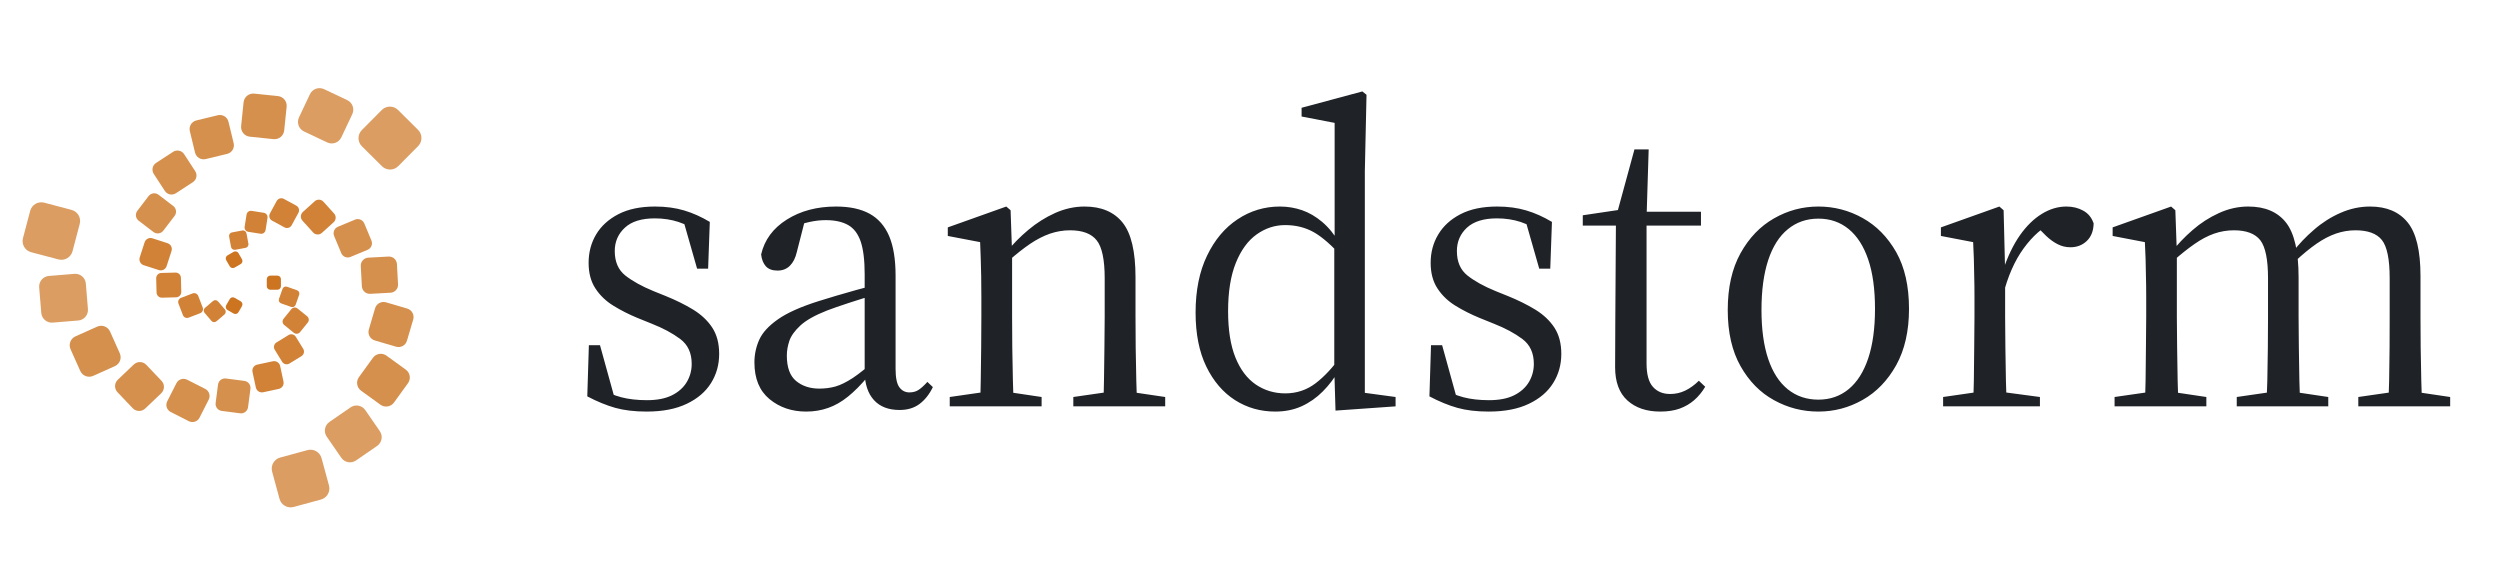
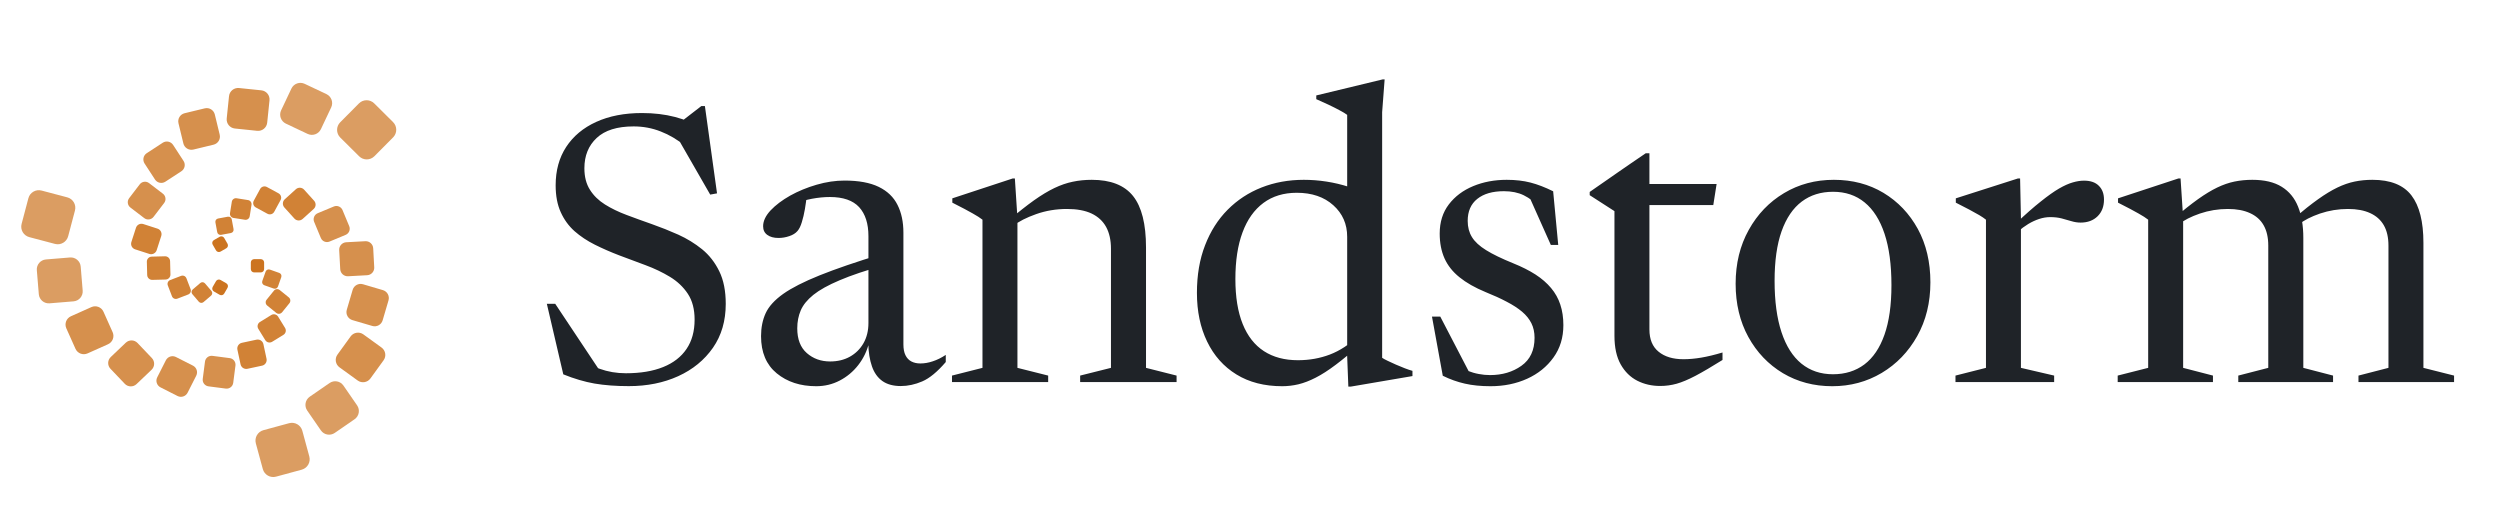
- <svg xmlns="http://www.w3.org/2000/svg" viewBox="0 0 283 64" width="283" height="64" role="img" aria-label="sandstorm">
+ <svg xmlns="http://www.w3.org/2000/svg" viewBox="0 0 301 64" width="301" height="64" role="img" aria-label="Sandstorm">
  <g transform="translate(2, 6)" fill="#cc7420">
    <rect x="28.2" y="25.2" width="1.6" height="1.6" rx="0.4" transform="rotate(0.0 29.00 26.00)" opacity="1.0" />
    <rect x="29.7" y="26.6" width="2.0" height="2.0" rx="0.4" transform="rotate(19.5 30.71 27.67)" opacity="0.9" />
    <rect x="30.2" y="29.1" width="2.4" height="2.4" rx="0.5" transform="rotate(39.0 31.44 30.40)" opacity="0.9" />
    <rect x="29.2" y="32.2" width="2.8" height="2.8" rx="0.6" transform="rotate(58.4 30.71 33.67)" opacity="0.9" />
    <rect x="26.6" y="35.1" width="3.2" height="3.2" rx="0.7" transform="rotate(77.9 28.30 36.76)" opacity="0.9" />
    <rect x="22.4" y="37.0" width="3.7" height="3.7" rx="0.8" transform="rotate(97.4 24.33 38.89)" opacity="0.8" />
    <rect x="17.1" y="37.3" width="4.1" height="4.1" rx="0.9" transform="rotate(116.9 19.22 39.38)" opacity="0.8" />
    <rect x="11.4" y="35.4" width="4.5" height="4.5" rx="1.0" transform="rotate(136.4 13.70 37.73)" opacity="0.8" />
    <rect x="6.1" y="31.3" width="4.9" height="4.9" rx="1.1" transform="rotate(155.9 8.66 33.78)" opacity="0.8" />
    <rect x="2.3" y="25.0" width="5.3" height="5.3" rx="1.2" transform="rotate(175.3 5.07 27.71)" opacity="0.7" />
    <rect x="0.8" y="17.2" width="5.8" height="5.8" rx="1.3" transform="rotate(194.8 3.76 20.12)" opacity="0.7" />
    <rect x="23.7" y="27.8" width="1.6" height="1.6" rx="0.4" transform="rotate(120.0 24.50 28.60)" opacity="1.0" />
    <rect x="21.1" y="28.2" width="2.0" height="2.0" rx="0.4" transform="rotate(139.5 22.20 29.25)" opacity="0.9" />
    <rect x="18.2" y="27.2" width="2.4" height="2.4" rx="0.5" transform="rotate(159.0 19.47 28.51)" opacity="0.9" />
    <rect x="15.5" y="24.8" width="2.8" height="2.8" rx="0.6" transform="rotate(178.5 17.00 26.24)" opacity="0.9" />
    <rect x="13.8" y="20.9" width="3.2" height="3.2" rx="0.7" transform="rotate(197.9 15.53 22.62)" opacity="0.9" />
    <rect x="13.8" y="16.2" width="3.7" height="3.7" rx="0.8" transform="rotate(217.4 15.67 18.10)" opacity="0.8" />
    <rect x="15.7" y="11.3" width="4.1" height="4.1" rx="0.9" transform="rotate(236.9 17.80 13.44)" opacity="0.8" />
    <rect x="19.7" y="7.2" width="4.5" height="4.5" rx="1.0" transform="rotate(256.4 21.99 9.48)" opacity="0.8" />
    <rect x="25.4" y="4.6" width="4.9" height="4.9" rx="1.1" transform="rotate(275.9 27.93 7.10)" opacity="0.8" />
    <rect x="32.2" y="4.3" width="5.3" height="5.3" rx="1.2" transform="rotate(295.3 34.98 7.02)" opacity="0.7" />
    <rect x="39.3" y="6.7" width="5.8" height="5.8" rx="1.3" transform="rotate(314.8 42.21 9.68)" opacity="0.7" />
    <rect x="23.7" y="22.6" width="1.6" height="1.6" rx="0.4" transform="rotate(240.0 24.50 23.40)" opacity="1.0" />
    <rect x="24.0" y="20.0" width="2.0" height="2.0" rx="0.4" transform="rotate(259.5 25.09 21.08)" opacity="0.9" />
    <rect x="25.8" y="17.8" width="2.4" height="2.4" rx="0.5" transform="rotate(279.0 27.09 19.09)" opacity="0.9" />
    <rect x="28.8" y="16.6" width="2.8" height="2.8" rx="0.6" transform="rotate(298.5 30.29 18.09)" opacity="0.9" />
    <rect x="32.5" y="16.9" width="3.2" height="3.2" rx="0.7" transform="rotate(317.9 34.16 18.63)" opacity="0.9" />
    <rect x="36.1" y="19.1" width="3.7" height="3.7" rx="0.8" transform="rotate(337.4 38.00 21.00)" opacity="0.8" />
    <rect x="38.9" y="23.1" width="4.1" height="4.1" rx="0.9" transform="rotate(356.9 40.98 25.18)" opacity="0.8" />
    <rect x="40.0" y="28.5" width="4.5" height="4.5" rx="1.0" transform="rotate(376.4 42.31 30.79)" opacity="0.8" />
    <rect x="38.9" y="34.6" width="4.9" height="4.9" rx="1.1" transform="rotate(395.9 41.40 37.13)" opacity="0.8" />
    <rect x="35.2" y="40.5" width="5.3" height="5.3" rx="1.2" transform="rotate(415.4 37.95 43.27)" opacity="0.7" />
    <rect x="29.1" y="45.3" width="5.8" height="5.8" rx="1.3" transform="rotate(434.8 32.03 48.20)" opacity="0.7" />
  </g>
-   <path fill="#1f2328" d="M73.2 46.59Q71.15 46.59 69.65 46.17Q68.16 45.75 66.48 44.87L66.66 39.08H67.92L69.64 45.3H67.91V43.93Q69.07 44.64 70.33 44.97Q71.59 45.3 73.23 45.3Q74.95 45.3 76.06 44.75Q77.18 44.19 77.74 43.25Q78.3 42.31 78.3 41.19Q78.3 39.35 77.01 38.38Q75.72 37.41 73.77 36.64L72.16 35.99Q70.71 35.39 69.44 34.61Q68.17 33.83 67.4 32.65Q66.63 31.48 66.63 29.75Q66.63 27.97 67.48 26.54Q68.34 25.1 70.01 24.24Q71.68 23.38 74.14 23.38Q75.97 23.38 77.44 23.82Q78.92 24.26 80.35 25.12L80.16 30.41H78.91L77.34 24.91H79.22V26.41Q78.04 25.53 76.79 25.12Q75.55 24.72 74.12 24.72Q71.88 24.72 70.74 25.77Q69.59 26.83 69.59 28.42Q69.59 30.24 70.79 31.19Q72 32.14 73.97 32.95L75.36 33.51Q77.09 34.21 78.47 35.05Q79.85 35.9 80.63 37.09Q81.41 38.29 81.41 40.06Q81.41 41.89 80.49 43.36Q79.57 44.84 77.74 45.71Q75.91 46.59 73.2 46.59ZM91.26 46.59Q88.82 46.59 87.11 45.18Q85.4 43.77 85.4 41.03Q85.4 39.67 85.95 38.45Q86.5 37.24 88.06 36.15Q89.62 35.05 92.66 34.09Q93.54 33.81 94.59 33.5Q95.63 33.19 96.92 32.83Q98.21 32.47 99.76 32.1V33.16Q97.56 33.8 96.06 34.3Q94.56 34.79 93.62 35.15Q91.56 35.96 90.6 36.85Q89.64 37.74 89.35 38.6Q89.07 39.45 89.07 40.25Q89.07 42.26 90.12 43.13Q91.17 43.99 92.74 43.99Q93.72 43.99 94.58 43.75Q95.44 43.5 96.53 42.79Q97.61 42.08 99.2 40.64L99.67 42.64H98.23Q97.09 44.01 96 44.89Q94.9 45.78 93.74 46.18Q92.58 46.59 91.26 46.59ZM101.83 46.41Q99.95 46.41 98.93 45.29Q97.92 44.18 97.88 42.17V42.03V31.03Q97.88 28.68 97.43 27.34Q96.97 26.01 96 25.47Q95.02 24.92 93.47 24.92Q92.59 24.92 91.67 25.12Q90.75 25.32 89.66 25.72L91.2 24.62L90.2 28.53Q89.97 29.53 89.42 30.08Q88.87 30.63 88.01 30.63Q87.14 30.63 86.69 30.14Q86.25 29.64 86.16 28.8Q86.73 26.33 89.06 24.86Q91.4 23.38 94.64 23.38Q96.95 23.38 98.43 24.19Q99.91 25 100.65 26.72Q101.38 28.44 101.38 31.2V41.76Q101.38 43.26 101.81 43.84Q102.24 44.42 102.94 44.42Q103.56 44.42 103.99 44.13Q104.43 43.84 104.98 43.23L105.6 43.82Q105.01 45.04 104.09 45.73Q103.18 46.41 101.83 46.41ZM107.51 46V44.94L112.31 44.25H113.28L117.91 44.94V46ZM110.92 46Q111 44.9 111.02 43.08Q111.04 41.26 111.07 39.32Q111.09 37.37 111.09 35.85V33.62Q111.09 32.27 111.07 31.24Q111.04 30.2 111.02 29.29Q111 28.37 110.95 27.41L107.29 26.71V25.74L113.91 23.38L114.4 23.8L114.57 28.76V28.84V35.85Q114.57 37.37 114.59 39.32Q114.62 41.26 114.66 43.08Q114.7 44.9 114.75 46ZM121.5 46V44.94L126.29 44.25H127.23L131.9 44.94V46ZM124.87 46Q124.95 44.9 124.97 43.09Q125 41.28 125.02 39.33Q125.05 37.39 125.05 35.85V31.5Q125.05 28.33 124.14 27.2Q123.24 26.07 121.13 26.07Q119.98 26.07 118.86 26.45Q117.74 26.84 116.6 27.61Q115.47 28.38 114.19 29.51L113.73 28.49H113.98Q115.01 27.19 116.41 26.02Q117.8 24.85 119.44 24.11Q121.08 23.38 122.77 23.38Q125.62 23.38 127.08 25.2Q128.54 27.02 128.54 31.39V35.85Q128.54 37.39 128.56 39.33Q128.59 41.28 128.63 43.09Q128.67 44.9 128.72 46ZM144.36 46.59Q141.84 46.59 139.8 45.29Q137.76 43.98 136.55 41.49Q135.34 38.99 135.34 35.39Q135.34 31.62 136.64 28.94Q137.93 26.25 140.1 24.82Q142.27 23.38 144.89 23.38Q146.18 23.38 147.38 23.79Q148.58 24.2 149.68 25.13Q150.77 26.05 151.71 27.64H152.39L152.01 29.17Q150.15 27.09 148.71 26.28Q147.28 25.48 145.48 25.48Q143.74 25.48 142.26 26.53Q140.78 27.58 139.9 29.75Q139.02 31.93 139.02 35.22Q139.02 38.41 139.85 40.47Q140.68 42.52 142.16 43.53Q143.64 44.53 145.49 44.53Q147.42 44.53 148.92 43.39Q150.42 42.25 151.85 40.24L152.18 41.89H151.57Q150.81 43.24 149.74 44.31Q148.68 45.38 147.34 45.99Q146.01 46.59 144.36 46.59ZM151.18 46.48 151.04 41.83V41.7V27.81L151.08 27.35V13.91L147.34 13.19V12.2L154.22 10.35L154.69 10.73L154.5 19.37V44.47L157.98 44.94V46ZM168.52 46.59Q166.48 46.59 164.98 46.17Q163.48 45.75 161.81 44.87L161.99 39.08H163.25L164.97 45.3H163.24V43.93Q164.4 44.64 165.66 44.97Q166.92 45.3 168.55 45.3Q170.28 45.3 171.39 44.75Q172.51 44.19 173.07 43.25Q173.63 42.31 173.63 41.19Q173.63 39.35 172.34 38.38Q171.05 37.41 169.1 36.64L167.49 35.99Q166.03 35.39 164.76 34.61Q163.49 33.83 162.72 32.65Q161.95 31.48 161.95 29.75Q161.95 27.97 162.81 26.54Q163.67 25.1 165.34 24.24Q167.01 23.38 169.47 23.38Q171.3 23.38 172.77 23.82Q174.25 24.26 175.68 25.12L175.49 30.41H174.24L172.67 24.91H174.55V26.41Q173.36 25.53 172.12 25.12Q170.88 24.72 169.45 24.72Q167.21 24.72 166.06 25.77Q164.92 26.83 164.92 28.42Q164.92 30.24 166.12 31.19Q167.32 32.14 169.3 32.95L170.69 33.51Q172.42 34.21 173.8 35.05Q175.18 35.9 175.96 37.09Q176.74 38.29 176.74 40.06Q176.74 41.89 175.82 43.36Q174.9 44.84 173.07 45.71Q171.24 46.59 168.52 46.59ZM184.76 25.54V23.97H192.55V25.54ZM187.94 46.59Q185.61 46.59 184.22 45.33Q182.83 44.07 182.83 41.56Q182.83 40.34 182.84 39.28Q182.85 38.23 182.85 36.67L182.92 25.54H179.17V24.37L184.68 23.55L182.88 24.76L185.02 16.91H186.63L186.39 24.66V25.09V41.13Q186.39 42.99 187.11 43.79Q187.83 44.6 189.06 44.6Q189.98 44.6 190.78 44.21Q191.57 43.83 192.31 43.1L193.03 43.78Q192.51 44.66 191.79 45.29Q191.08 45.91 190.15 46.25Q189.22 46.59 187.94 46.59ZM205.84 46.59Q203.15 46.59 200.82 45.3Q198.48 44.02 197.03 41.45Q195.58 38.89 195.58 35.09Q195.58 31.27 197.03 28.66Q198.48 26.05 200.82 24.72Q203.15 23.38 205.84 23.38Q208.52 23.38 210.85 24.68Q213.19 25.98 214.65 28.54Q216.1 31.11 216.1 34.96Q216.1 38.72 214.65 41.34Q213.19 43.95 210.85 45.27Q208.52 46.59 205.84 46.59ZM205.84 45.24Q207.83 45.24 209.27 44.05Q210.71 42.86 211.48 40.57Q212.25 38.27 212.25 34.96Q212.25 31.62 211.48 29.37Q210.71 27.11 209.27 25.93Q207.83 24.75 205.84 24.75Q203.84 24.75 202.38 25.95Q200.92 27.14 200.16 29.45Q199.4 31.76 199.4 35.09Q199.4 38.37 200.16 40.63Q200.92 42.89 202.38 44.07Q203.84 45.24 205.84 45.24ZM219.96 46V44.94L224.75 44.25H225.75L230.92 44.94V46ZM223.33 46Q223.41 44.9 223.44 43.08Q223.46 41.26 223.48 39.32Q223.51 37.37 223.51 35.85V33.62Q223.51 32.27 223.48 31.24Q223.46 30.2 223.44 29.29Q223.41 28.37 223.36 27.41L219.71 26.71V25.74L226.33 23.38L226.81 23.8L226.98 30.7V30.83V35.85Q226.98 37.37 227.01 39.32Q227.03 41.26 227.07 43.08Q227.11 44.9 227.16 46ZM226.72 33.5 226.1 30.64H226.73Q227.53 28.24 228.65 26.64Q229.77 25.05 231.12 24.22Q232.47 23.38 233.92 23.38Q234.99 23.38 235.83 23.85Q236.67 24.31 237 25.29Q236.97 26.57 236.22 27.28Q235.48 27.99 234.37 27.99Q233.59 27.99 232.92 27.64Q232.25 27.3 231.61 26.69L230.42 25.5L232.43 25.17Q230.63 25.99 229.08 28.11Q227.54 30.22 226.72 33.5ZM239.37 46V44.94L244.16 44.25H245.13L249.76 44.94V46ZM242.77 46Q242.85 44.9 242.88 43.08Q242.9 41.26 242.92 39.32Q242.95 37.37 242.95 35.85V33.62Q242.95 32.27 242.92 31.24Q242.9 30.2 242.88 29.29Q242.85 28.37 242.8 27.41L239.15 26.71V25.74L245.77 23.38L246.25 23.8L246.42 28.66V28.85V35.85Q246.42 37.37 246.45 39.32Q246.47 41.26 246.51 43.08Q246.55 44.9 246.6 46ZM253.2 46V44.94L257.96 44.25H258.93L263.56 44.94V46ZM256.53 46Q256.61 44.9 256.66 43.09Q256.7 41.28 256.72 39.33Q256.74 37.39 256.74 35.85V31.5Q256.74 28.34 255.87 27.2Q254.99 26.07 252.88 26.07Q251.72 26.07 250.63 26.45Q249.53 26.84 248.42 27.62Q247.31 28.39 246.04 29.51L245.55 28.55H245.81Q246.83 27.23 248.19 26.05Q249.55 24.86 251.18 24.12Q252.8 23.38 254.5 23.38Q257.35 23.38 258.78 25.2Q260.2 27.02 260.2 31.39V35.85Q260.2 37.39 260.23 39.33Q260.25 41.28 260.29 43.09Q260.33 44.9 260.38 46ZM266.96 46V44.94L271.75 44.25H272.69L277.36 44.94V46ZM270.33 46Q270.41 44.9 270.45 43.09Q270.49 41.28 270.5 39.33Q270.51 37.39 270.51 35.85V31.48Q270.51 28.28 269.63 27.17Q268.75 26.07 266.64 26.07Q265.52 26.07 264.43 26.44Q263.34 26.82 262.23 27.59Q261.12 28.36 259.84 29.55L259.25 28.58H259.5Q260.56 27.19 261.95 26Q263.33 24.8 264.96 24.09Q266.58 23.38 268.29 23.38Q271.09 23.38 272.54 25.17Q274 26.95 274 31.24V35.85Q274 37.39 274.02 39.33Q274.05 41.28 274.09 43.09Q274.13 44.9 274.18 46Z" />
+   <path fill="#1f2328" d="M84.94 15.57 81.76 14.84 84.44 12.77H84.87L86.33 23.28L85.51 23.43L81.28 16.07L82.45 17.54Q81.1 16.43 79.55 15.83Q78.01 15.22 76.29 15.22Q73.32 15.22 71.84 16.61Q70.36 17.99 70.36 20.26Q70.36 21.8 71.03 22.85Q71.69 23.9 72.84 24.62Q73.99 25.34 75.44 25.88Q76.9 26.43 78.5 26.99Q80.09 27.55 81.66 28.25Q83.23 28.96 84.53 30.01Q85.82 31.06 86.6 32.66Q87.38 34.25 87.38 36.59Q87.38 39.65 85.84 41.87Q84.29 44.09 81.66 45.29Q79.02 46.49 75.71 46.49Q73.4 46.49 71.58 46.18Q69.77 45.86 67.82 45.07L65.84 36.58H66.85L72.66 45.31L68.82 42.81Q70.69 43.86 72.19 44.4Q73.68 44.94 75.36 44.94Q78 44.94 79.85 44.19Q81.69 43.45 82.66 42.01Q83.63 40.58 83.63 38.48Q83.63 36.61 82.82 35.38Q82 34.14 80.66 33.33Q79.32 32.52 77.73 31.93Q76.13 31.34 74.57 30.75Q73 30.15 71.62 29.46Q70.24 28.77 69.17 27.83Q68.11 26.88 67.51 25.54Q66.9 24.2 66.9 22.31Q66.9 19.63 68.17 17.69Q69.45 15.74 71.78 14.68Q74.12 13.61 77.3 13.61Q79.45 13.61 81.26 14.08Q83.07 14.55 84.94 15.57ZM106.13 30.6 106.45 31.94Q103.16 32.86 101.1 33.74Q99.04 34.61 97.93 35.5Q96.83 36.39 96.41 37.37Q95.99 38.35 95.99 39.53Q95.99 41.5 97.14 42.51Q98.29 43.52 99.95 43.52Q101.29 43.52 102.32 42.95Q103.36 42.37 103.96 41.33Q104.56 40.28 104.56 38.89V28.43Q104.56 26.17 103.44 24.94Q102.31 23.72 99.92 23.72Q98.89 23.72 97.76 23.93Q96.63 24.14 95.83 24.54L97.14 23.48Q97.06 24.31 96.91 25.18Q96.76 26.05 96.54 26.75Q96.33 27.45 96.02 27.81Q95.67 28.22 95.03 28.43Q94.39 28.65 93.73 28.65Q92.88 28.65 92.38 28.28Q91.88 27.92 91.88 27.24Q91.88 26.3 92.78 25.33Q93.69 24.37 95.14 23.55Q96.6 22.74 98.32 22.24Q100.04 21.74 101.68 21.74Q104.24 21.74 105.8 22.5Q107.36 23.26 108.06 24.67Q108.77 26.07 108.77 28.02V41.46Q108.77 42.27 109.02 42.77Q109.27 43.28 109.73 43.52Q110.19 43.76 110.81 43.76Q111.55 43.76 112.31 43.5Q113.08 43.25 113.87 42.73V43.59Q112.35 45.36 111.04 45.92Q109.74 46.48 108.45 46.48Q107.09 46.48 106.23 45.87Q105.38 45.26 104.98 44.1Q104.58 42.95 104.54 41.35L104.64 41.25Q104.26 42.77 103.33 43.96Q102.41 45.14 101.1 45.82Q99.8 46.5 98.27 46.5Q95.41 46.5 93.52 44.95Q91.63 43.4 91.63 40.47Q91.63 38.92 92.19 37.7Q92.75 36.49 94.29 35.39Q95.83 34.3 98.69 33.15Q101.55 32 106.13 30.6ZM122.5 26.24V44.29L126.2 45.22V46H114.62V45.22L118.29 44.29V26.45Q117.89 26.13 117.12 25.7Q116.36 25.26 114.66 24.4V23.88L121.92 21.49H122.19ZM130.05 45.22 133.76 44.29V29.95Q133.76 28.4 133.18 27.33Q132.6 26.27 131.43 25.71Q130.26 25.16 128.47 25.16Q126.5 25.16 124.75 25.78Q123 26.4 122.04 27.16L121.45 26.52Q123.15 25.08 124.48 24.13Q125.82 23.18 126.95 22.64Q128.08 22.1 129.16 21.88Q130.24 21.65 131.45 21.65Q134.86 21.65 136.42 23.6Q137.98 25.56 137.98 29.79V44.29L141.66 45.22V46H130.05ZM162.2 28.51Q162.2 26.21 160.53 24.71Q158.86 23.21 156.13 23.21Q153.77 23.21 152.12 24.43Q150.46 25.66 149.6 27.98Q148.74 30.29 148.74 33.59Q148.74 36.83 149.62 39.01Q150.5 41.19 152.18 42.28Q153.86 43.37 156.27 43.37Q158.32 43.37 160.11 42.69Q161.9 42.01 163.57 40.43L163.8 41.45Q162.13 42.94 160.82 43.92Q159.51 44.91 158.41 45.47Q157.32 46.03 156.33 46.27Q155.35 46.5 154.38 46.5Q151.16 46.5 148.86 45.08Q146.57 43.67 145.34 41.13Q144.11 38.6 144.11 35.26Q144.11 32.05 145.09 29.53Q146.06 27.01 147.81 25.25Q149.56 23.49 151.9 22.57Q154.24 21.65 156.98 21.65Q158.34 21.65 159.7 21.86Q161.06 22.07 162.41 22.5Q163.76 22.94 165.04 23.64L162.2 24.63V13.83Q161.9 13.6 161.29 13.28Q160.68 12.95 159.94 12.6Q159.21 12.25 158.48 11.94V11.49L166.47 9.56H166.71L166.41 13.51V43.08Q166.64 43.24 167.09 43.45Q167.54 43.67 168.07 43.9Q168.61 44.13 169.14 44.34Q169.66 44.54 170.06 44.65V45.28L162.62 46.55H162.34L162.2 42.93ZM181.41 21.65Q182.99 21.65 184.27 21.98Q185.55 22.31 187 23.03L187.61 29.49H186.72L183.81 22.97L185.66 25.16Q184.48 24.01 183.46 23.51Q182.45 23.02 181.07 23.02Q179.02 23.02 177.86 23.95Q176.71 24.87 176.71 26.6Q176.71 27.71 177.22 28.54Q177.73 29.38 178.93 30.12Q180.12 30.86 182.19 31.7Q183.73 32.32 184.87 33.05Q186.01 33.79 186.75 34.68Q187.5 35.57 187.86 36.67Q188.23 37.78 188.23 39.15Q188.23 41.39 187.04 43.04Q185.85 44.7 183.87 45.6Q181.88 46.5 179.45 46.5Q177.73 46.5 176.37 46.19Q175 45.88 173.71 45.24L172.41 38.12H173.41L177.23 45.47L175.25 43.89Q176.02 44.36 176.7 44.64Q177.38 44.91 178.05 45.03Q178.72 45.16 179.4 45.16Q181.61 45.16 183.18 44.04Q184.76 42.92 184.76 40.67Q184.76 39.68 184.38 38.92Q184 38.16 183.26 37.53Q182.51 36.9 181.41 36.33Q180.32 35.75 178.87 35.17Q176.94 34.37 175.72 33.38Q174.5 32.4 173.92 31.11Q173.34 29.81 173.34 28.12Q173.34 26.05 174.44 24.61Q175.54 23.17 177.37 22.41Q179.2 21.65 181.41 21.65ZM198.59 39.67Q198.59 41.45 199.7 42.35Q200.8 43.25 202.69 43.25Q203.7 43.25 204.82 43.06Q205.95 42.87 207.39 42.44V43.34Q205.42 44.57 204.13 45.25Q202.83 45.93 201.87 46.2Q200.9 46.47 199.89 46.47Q198.37 46.47 197.13 45.84Q195.88 45.2 195.13 43.87Q194.38 42.53 194.38 40.43V25.42L191.4 23.5V23.11Q191.77 22.85 192.29 22.49Q192.8 22.14 193.43 21.7Q194.07 21.26 194.81 20.74Q195.55 20.22 196.39 19.65Q197.23 19.07 198.15 18.45H198.59V22.99ZM197.1 24.69V22.15H206.68L206.28 24.69ZM220.69 45.06Q222.89 45.06 224.47 43.88Q226.05 42.69 226.89 40.3Q227.73 37.92 227.73 34.34Q227.73 30.65 226.9 28.15Q226.07 25.65 224.5 24.37Q222.94 23.09 220.7 23.09Q218.5 23.09 216.93 24.27Q215.35 25.46 214.5 27.85Q213.66 30.23 213.66 33.82Q213.66 37.48 214.49 39.99Q215.32 42.5 216.89 43.78Q218.47 45.06 220.69 45.06ZM220.6 46.5Q217.3 46.5 214.66 44.93Q212.03 43.35 210.5 40.57Q208.97 37.78 208.97 34.16Q208.97 30.51 210.55 27.68Q212.12 24.85 214.8 23.25Q217.47 21.65 220.8 21.65Q224.15 21.65 226.77 23.22Q229.39 24.8 230.91 27.57Q232.42 30.35 232.42 33.99Q232.42 37.64 230.83 40.47Q229.24 43.3 226.56 44.9Q223.87 46.5 220.6 46.5ZM250.91 21.75Q252.09 21.75 252.7 22.37Q253.32 22.98 253.32 24.03Q253.32 25.28 252.55 26.04Q251.77 26.8 250.51 26.8Q249.96 26.8 249.4 26.63Q248.85 26.46 248.23 26.3Q247.61 26.14 246.85 26.14Q246.19 26.14 245.52 26.36Q244.85 26.58 244.2 26.97Q243.56 27.36 242.95 27.89L242.73 26.88Q244.44 25.26 245.71 24.26Q246.97 23.25 247.91 22.7Q248.85 22.16 249.57 21.96Q250.29 21.75 250.91 21.75ZM243.32 26.24V44.29L247.32 45.22V46H235.44V45.22L239.11 44.29V26.45Q238.79 26.19 238.3 25.9Q237.8 25.61 237.11 25.24Q236.41 24.86 235.48 24.4V23.88L242.95 21.49H243.22ZM262.85 26.24V44.29L266.44 45.22V46H254.97V45.22L258.64 44.29V26.45Q258.24 26.13 257.47 25.7Q256.71 25.26 255.01 24.4V23.88L262.27 21.49H262.54ZM277.32 28.64V44.29L280.9 45.22V46H269.49V45.22L273.1 44.29V29.57Q273.1 28.1 272.54 27.12Q271.99 26.15 270.9 25.66Q269.82 25.16 268.24 25.16Q266.49 25.16 264.87 25.71Q263.24 26.27 262.35 27L261.79 26.23Q263.4 24.87 264.64 23.98Q265.89 23.09 266.95 22.58Q268.01 22.07 269.03 21.86Q270.05 21.65 271.18 21.65Q273.37 21.65 274.72 22.49Q276.07 23.33 276.69 24.89Q277.32 26.45 277.32 28.64ZM291.78 29.24V44.29L295.47 45.22V46H283.96V45.22L287.57 44.29V29.57Q287.57 28.09 287.01 27.12Q286.45 26.15 285.37 25.66Q284.29 25.16 282.7 25.16Q280.96 25.16 279.33 25.71Q277.71 26.27 276.81 27L276.26 26.23Q277.86 24.87 279.11 23.98Q280.36 23.09 281.42 22.58Q282.48 22.07 283.5 21.86Q284.51 21.65 285.64 21.65Q288.9 21.65 290.34 23.53Q291.78 25.41 291.78 29.24Z" />
</svg>
